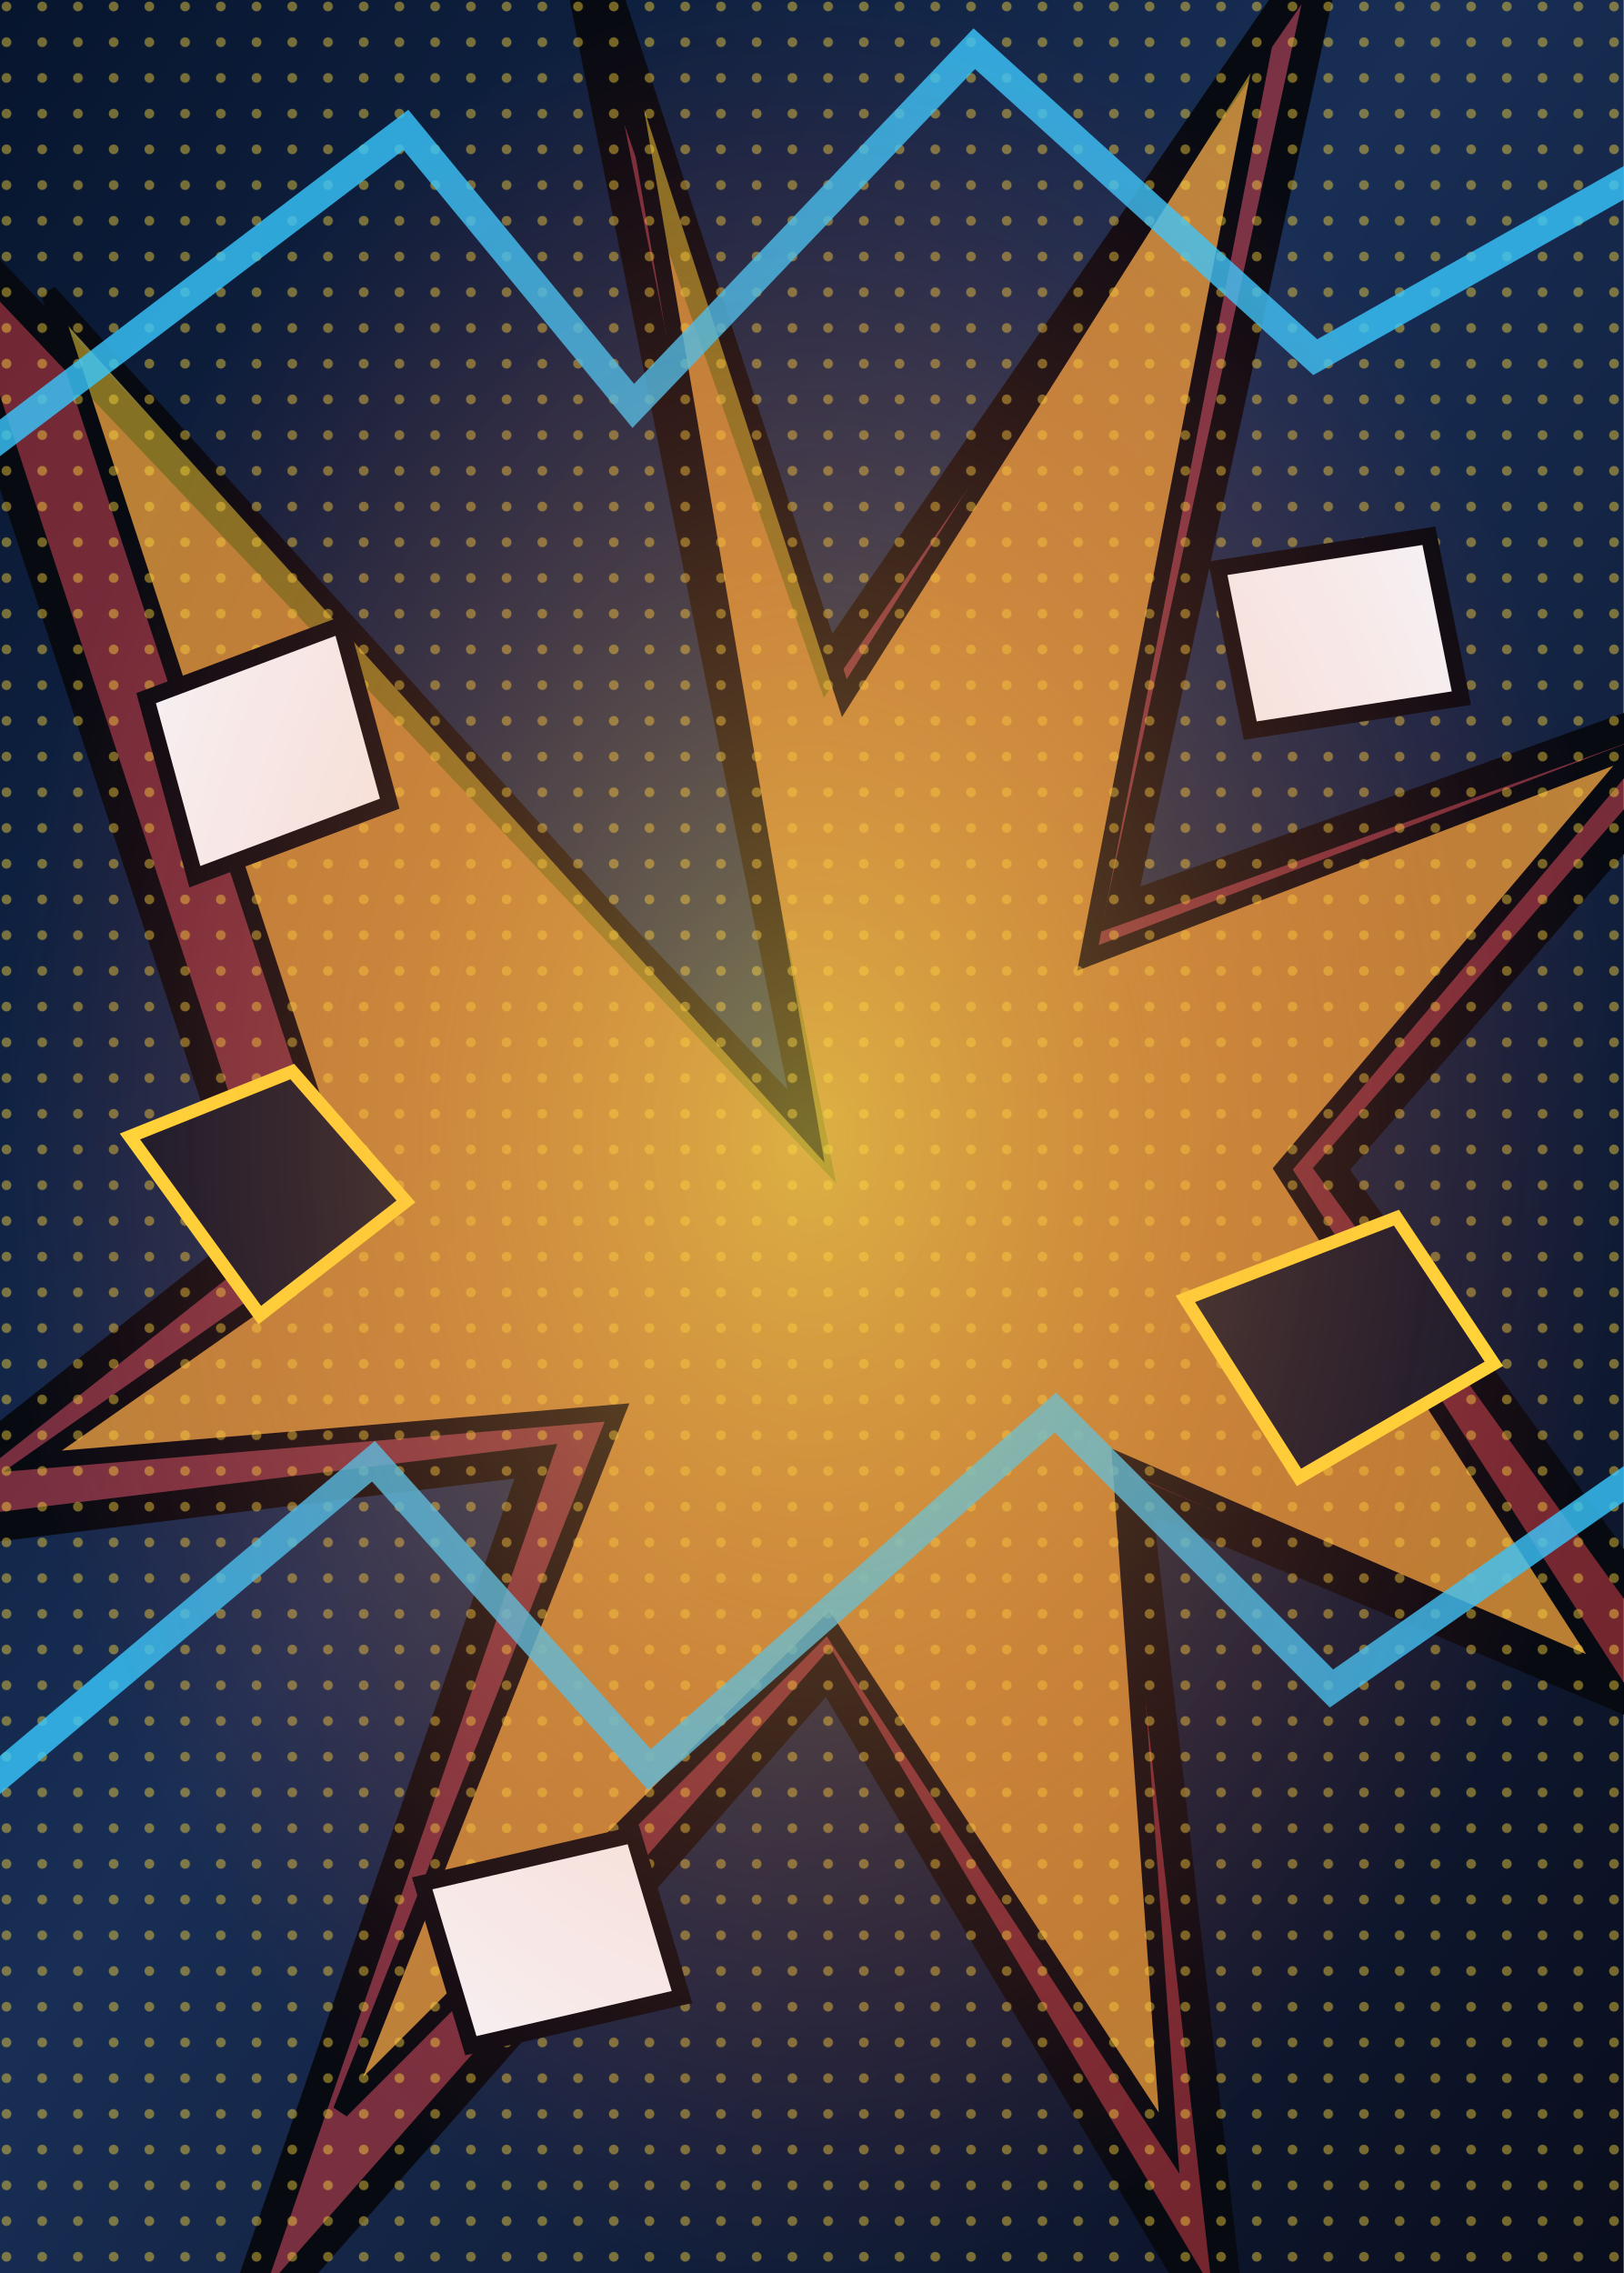
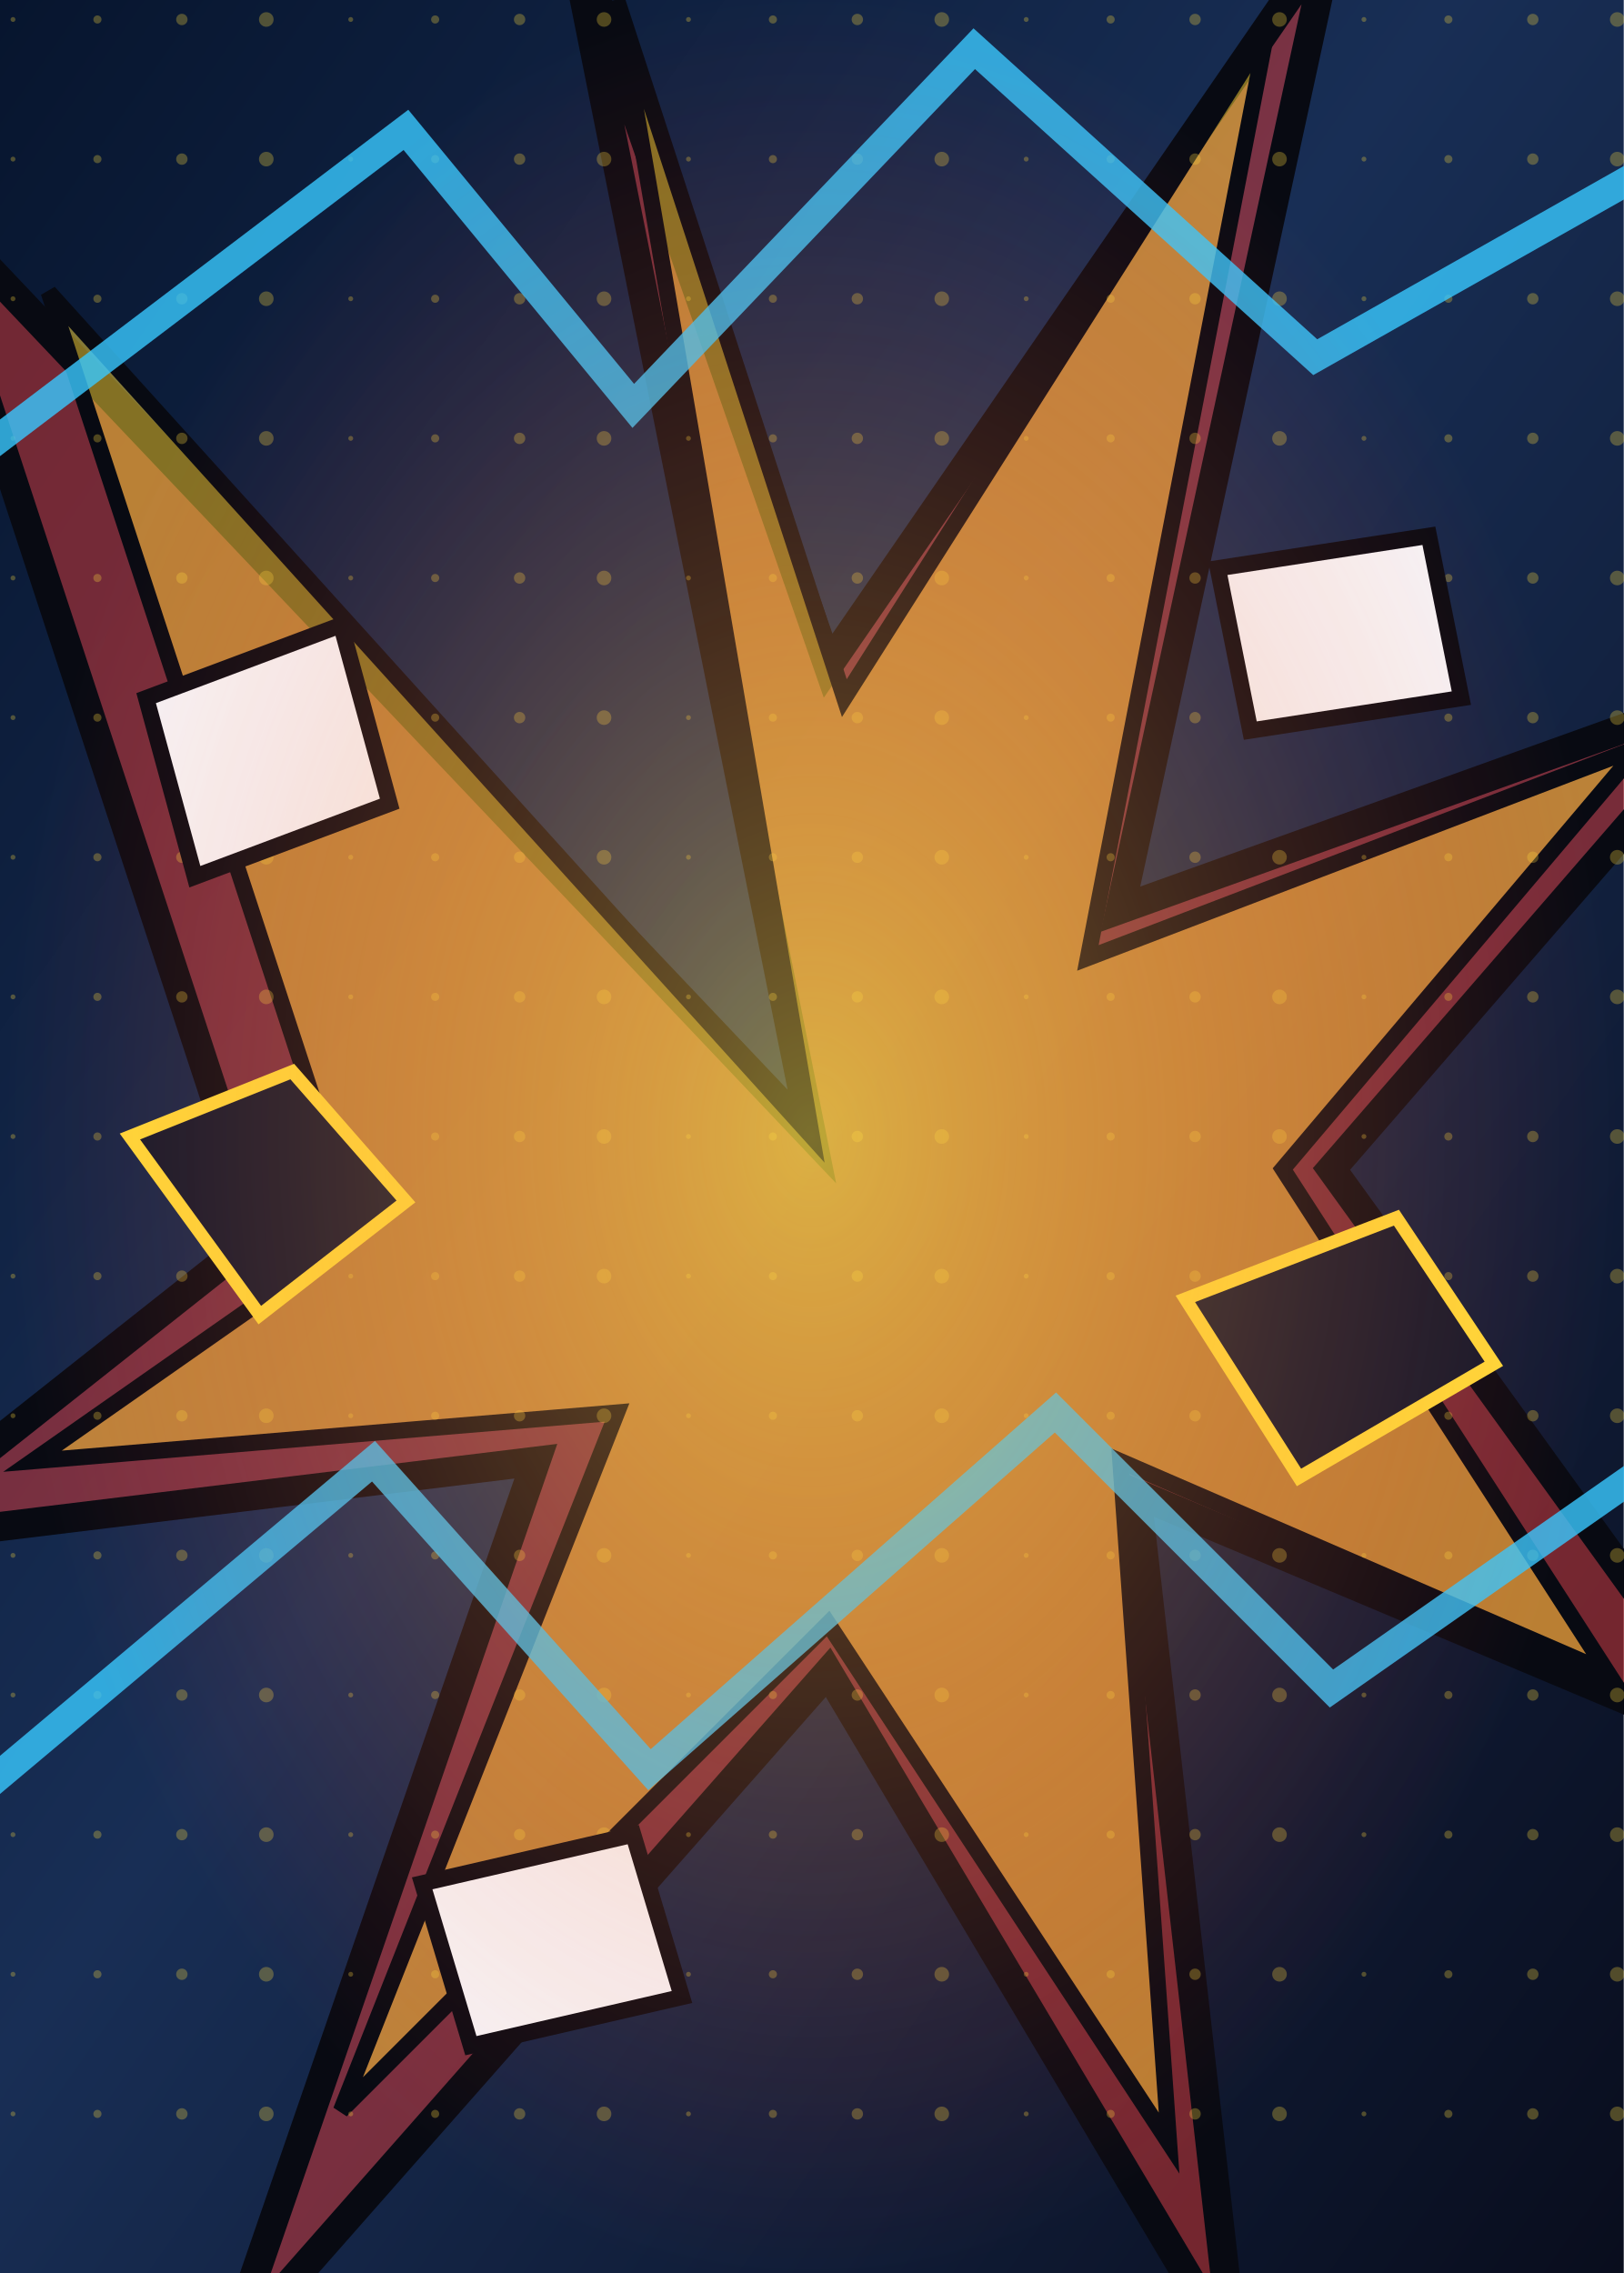
<svg xmlns="http://www.w3.org/2000/svg" width="1000" height="1400" viewBox="0 0 1000 1400">
  <defs>
    <linearGradient id="comicbg" x1="0" y1="0" x2="1" y2="1">
      <stop stop-color="#07152e" />
      <stop offset=".45" stop-color="#182e55" />
      <stop offset="1" stop-color="#090d1d" />
    </linearGradient>
-     <pattern id="dots" width="22" height="22" patternUnits="userSpaceOnUse">
-       <circle cx="4" cy="4" r="3" fill="#f8d63d" fill-opacity=".45" />
-     </pattern>
    <radialGradient id="burst">
      <stop stop-color="#ffe44c" stop-opacity=".85" />
      <stop offset="1" stop-color="#ff3c35" stop-opacity="0" />
    </radialGradient>
  </defs>
  <rect width="1000" height="1400" fill="url(#comicbg)" />
  <path d="M500 700L-50 120 160 760-80 950 330 900 140 1450 510 1030 760 1450 700 920 1080 1080 820 720 1080 420 690 560 820 -40 510 410 350 -50Z" fill="#f23a34" fill-opacity=".45" stroke="#080a12" stroke-width="18" />
  <path d="M500 700L30 180 220 760 20 900 380 870 210 1300 510 1000 720 1320 690 900 990 1030 790 720 1010 460 670 590 780 20 520 430 380 0Z" fill="#ffd936" fill-opacity=".5" stroke="#080a12" stroke-width="10" />
-   <rect width="1000" height="1400" fill="url(#dots)" />
+   <g fill="#f8d63d" fill-opacity=".30">
+     <circle cx="8" cy="12" r="1.5" />
+     <circle cx="60" cy="12" r="2.5" />
+     <circle cx="112" cy="12" r="3.5" />
+     <circle cx="164" cy="12" r="4.5" />
+     <circle cx="216" cy="12" r="1.5" />
+     <circle cx="268" cy="12" r="2.5" />
+     <circle cx="320" cy="12" r="3.5" />
+     <circle cx="372" cy="12" r="4.5" />
+     <circle cx="424" cy="12" r="1.5" />
+     <circle cx="476" cy="12" r="2.5" />
+     <circle cx="528" cy="12" r="3.5" />
+     <circle cx="580" cy="12" r="4.5" />
+     <circle cx="632" cy="12" r="1.5" />
+     <circle cx="684" cy="12" r="2.5" />
+     <circle cx="736" cy="12" r="3.5" />
+     <circle cx="788" cy="12" r="4.5" />
+     <circle cx="840" cy="12" r="1.5" />
+     <circle cx="892" cy="12" r="2.5" />
+     <circle cx="944" cy="12" r="3.5" />
+     <circle cx="996" cy="12" r="4.5" />
+     <circle cx="8" cy="98" r="1.5" />
+     <circle cx="60" cy="98" r="2.5" />
+     <circle cx="112" cy="98" r="3.5" />
+     <circle cx="164" cy="98" r="4.5" />
+     <circle cx="216" cy="98" r="1.5" />
+     <circle cx="268" cy="98" r="2.5" />
+     <circle cx="320" cy="98" r="3.5" />
+     <circle cx="372" cy="98" r="4.5" />
+     <circle cx="424" cy="98" r="1.5" />
+     <circle cx="476" cy="98" r="2.5" />
+     <circle cx="528" cy="98" r="3.5" />
+     <circle cx="580" cy="98" r="4.5" />
+     <circle cx="632" cy="98" r="1.5" />
+     <circle cx="684" cy="98" r="2.5" />
+     <circle cx="736" cy="98" r="3.5" />
+     <circle cx="788" cy="98" r="4.5" />
+     <circle cx="840" cy="98" r="1.5" />
+     <circle cx="892" cy="98" r="2.5" />
+     <circle cx="944" cy="98" r="3.5" />
+     <circle cx="996" cy="98" r="4.5" />
+     <circle cx="8" cy="184" r="1.5" />
+     <circle cx="60" cy="184" r="2.5" />
+     <circle cx="112" cy="184" r="3.5" />
+     <circle cx="164" cy="184" r="4.5" />
+     <circle cx="216" cy="184" r="1.5" />
+     <circle cx="268" cy="184" r="2.5" />
+     <circle cx="320" cy="184" r="3.5" />
+     <circle cx="372" cy="184" r="4.5" />
+     <circle cx="424" cy="184" r="1.5" />
+     <circle cx="476" cy="184" r="2.5" />
+     <circle cx="528" cy="184" r="3.5" />
+     <circle cx="580" cy="184" r="4.5" />
+     <circle cx="632" cy="184" r="1.5" />
+     <circle cx="684" cy="184" r="2.5" />
+     <circle cx="736" cy="184" r="3.5" />
+     <circle cx="788" cy="184" r="4.5" />
+     <circle cx="840" cy="184" r="1.5" />
+     <circle cx="892" cy="184" r="2.5" />
+     <circle cx="944" cy="184" r="3.5" />
+     <circle cx="996" cy="184" r="4.5" />
+     <circle cx="8" cy="270" r="1.5" />
+     <circle cx="60" cy="270" r="2.5" />
+     <circle cx="112" cy="270" r="3.5" />
+     <circle cx="164" cy="270" r="4.5" />
+     <circle cx="216" cy="270" r="1.5" />
+     <circle cx="268" cy="270" r="2.5" />
+     <circle cx="320" cy="270" r="3.5" />
+     <circle cx="372" cy="270" r="4.5" />
+     <circle cx="424" cy="270" r="1.5" />
+     <circle cx="476" cy="270" r="2.5" />
+     <circle cx="528" cy="270" r="3.5" />
+     <circle cx="580" cy="270" r="4.5" />
+     <circle cx="632" cy="270" r="1.5" />
+     <circle cx="684" cy="270" r="2.5" />
+     <circle cx="736" cy="270" r="3.5" />
+     <circle cx="788" cy="270" r="4.5" />
+     <circle cx="840" cy="270" r="1.5" />
+     <circle cx="892" cy="270" r="2.5" />
+     <circle cx="944" cy="270" r="3.5" />
+     <circle cx="996" cy="270" r="4.5" />
+     <circle cx="8" cy="356" r="1.5" />
+     <circle cx="60" cy="356" r="2.5" />
+     <circle cx="112" cy="356" r="3.5" />
+     <circle cx="164" cy="356" r="4.5" />
+     <circle cx="216" cy="356" r="1.5" />
+     <circle cx="268" cy="356" r="2.5" />
+     <circle cx="320" cy="356" r="3.5" />
+     <circle cx="372" cy="356" r="4.5" />
+     <circle cx="424" cy="356" r="1.5" />
+     <circle cx="476" cy="356" r="2.5" />
+     <circle cx="528" cy="356" r="3.5" />
+     <circle cx="580" cy="356" r="4.5" />
+     <circle cx="632" cy="356" r="1.5" />
+     <circle cx="684" cy="356" r="2.5" />
+     <circle cx="736" cy="356" r="3.5" />
+     <circle cx="788" cy="356" r="4.5" />
+     <circle cx="840" cy="356" r="1.5" />
+     <circle cx="892" cy="356" r="2.5" />
+     <circle cx="944" cy="356" r="3.5" />
+     <circle cx="996" cy="356" r="4.5" />
+     <circle cx="8" cy="442" r="1.5" />
+     <circle cx="60" cy="442" r="2.5" />
+     <circle cx="112" cy="442" r="3.5" />
+     <circle cx="164" cy="442" r="4.5" />
+     <circle cx="216" cy="442" r="1.5" />
+     <circle cx="268" cy="442" r="2.5" />
+     <circle cx="320" cy="442" r="3.5" />
+     <circle cx="372" cy="442" r="4.5" />
+     <circle cx="424" cy="442" r="1.5" />
+     <circle cx="476" cy="442" r="2.5" />
+     <circle cx="528" cy="442" r="3.5" />
+     <circle cx="580" cy="442" r="4.5" />
+     <circle cx="632" cy="442" r="1.5" />
+     <circle cx="684" cy="442" r="2.5" />
+     <circle cx="736" cy="442" r="3.5" />
+     <circle cx="788" cy="442" r="4.5" />
+     <circle cx="840" cy="442" r="1.5" />
+     <circle cx="892" cy="442" r="2.5" />
+     <circle cx="944" cy="442" r="3.5" />
+     <circle cx="996" cy="442" r="4.5" />
+     <circle cx="8" cy="528" r="1.5" />
+     <circle cx="60" cy="528" r="2.5" />
+     <circle cx="112" cy="528" r="3.5" />
+     <circle cx="164" cy="528" r="4.5" />
+     <circle cx="216" cy="528" r="1.5" />
+     <circle cx="268" cy="528" r="2.5" />
+     <circle cx="320" cy="528" r="3.5" />
+     <circle cx="372" cy="528" r="4.5" />
+     <circle cx="424" cy="528" r="1.5" />
+     <circle cx="476" cy="528" r="2.5" />
+     <circle cx="528" cy="528" r="3.5" />
+     <circle cx="580" cy="528" r="4.5" />
+     <circle cx="632" cy="528" r="1.5" />
+     <circle cx="684" cy="528" r="2.5" />
+     <circle cx="736" cy="528" r="3.5" />
+     <circle cx="788" cy="528" r="4.5" />
+     <circle cx="840" cy="528" r="1.5" />
+     <circle cx="892" cy="528" r="2.5" />
+     <circle cx="944" cy="528" r="3.5" />
+     <circle cx="996" cy="528" r="4.5" />
+     <circle cx="8" cy="614" r="1.5" />
+     <circle cx="60" cy="614" r="2.5" />
+     <circle cx="112" cy="614" r="3.5" />
+     <circle cx="164" cy="614" r="4.5" />
+     <circle cx="216" cy="614" r="1.5" />
+     <circle cx="268" cy="614" r="2.5" />
+     <circle cx="320" cy="614" r="3.5" />
+     <circle cx="372" cy="614" r="4.5" />
+     <circle cx="424" cy="614" r="1.5" />
+     <circle cx="476" cy="614" r="2.5" />
+     <circle cx="528" cy="614" r="3.5" />
+     <circle cx="580" cy="614" r="4.5" />
+     <circle cx="632" cy="614" r="1.5" />
+     <circle cx="684" cy="614" r="2.5" />
+     <circle cx="736" cy="614" r="3.5" />
+     <circle cx="788" cy="614" r="4.5" />
+     <circle cx="840" cy="614" r="1.5" />
+     <circle cx="892" cy="614" r="2.5" />
+     <circle cx="944" cy="614" r="3.5" />
+     <circle cx="996" cy="614" r="4.5" />
+     <circle cx="8" cy="700" r="1.5" />
+     <circle cx="60" cy="700" r="2.5" />
+     <circle cx="112" cy="700" r="3.5" />
+     <circle cx="164" cy="700" r="4.5" />
+     <circle cx="216" cy="700" r="1.5" />
+     <circle cx="268" cy="700" r="2.5" />
+     <circle cx="320" cy="700" r="3.5" />
+     <circle cx="372" cy="700" r="4.5" />
+     <circle cx="424" cy="700" r="1.5" />
+     <circle cx="476" cy="700" r="2.5" />
+     <circle cx="528" cy="700" r="3.5" />
+     <circle cx="580" cy="700" r="4.5" />
+     <circle cx="632" cy="700" r="1.5" />
+     <circle cx="684" cy="700" r="2.5" />
+     <circle cx="736" cy="700" r="3.5" />
+     <circle cx="788" cy="700" r="4.5" />
+     <circle cx="840" cy="700" r="1.5" />
+     <circle cx="892" cy="700" r="2.5" />
+     <circle cx="944" cy="700" r="3.5" />
+     <circle cx="996" cy="700" r="4.5" />
+     <circle cx="8" cy="786" r="1.5" />
+     <circle cx="60" cy="786" r="2.5" />
+     <circle cx="112" cy="786" r="3.5" />
+     <circle cx="164" cy="786" r="4.5" />
+     <circle cx="216" cy="786" r="1.5" />
+     <circle cx="268" cy="786" r="2.5" />
+     <circle cx="320" cy="786" r="3.5" />
+     <circle cx="372" cy="786" r="4.5" />
+     <circle cx="424" cy="786" r="1.5" />
+     <circle cx="476" cy="786" r="2.5" />
+     <circle cx="528" cy="786" r="3.5" />
+     <circle cx="580" cy="786" r="4.5" />
+     <circle cx="632" cy="786" r="1.5" />
+     <circle cx="684" cy="786" r="2.5" />
+     <circle cx="736" cy="786" r="3.5" />
+     <circle cx="788" cy="786" r="4.5" />
+     <circle cx="840" cy="786" r="1.5" />
+     <circle cx="892" cy="786" r="2.5" />
+     <circle cx="944" cy="786" r="3.5" />
+     <circle cx="996" cy="786" r="4.5" />
+     <circle cx="8" cy="872" r="1.5" />
+     <circle cx="60" cy="872" r="2.5" />
+     <circle cx="112" cy="872" r="3.5" />
+     <circle cx="164" cy="872" r="4.5" />
+     <circle cx="216" cy="872" r="1.5" />
+     <circle cx="268" cy="872" r="2.5" />
+     <circle cx="320" cy="872" r="3.5" />
+     <circle cx="372" cy="872" r="4.5" />
+     <circle cx="424" cy="872" r="1.5" />
+     <circle cx="476" cy="872" r="2.5" />
+     <circle cx="528" cy="872" r="3.5" />
+     <circle cx="580" cy="872" r="4.5" />
+     <circle cx="632" cy="872" r="1.5" />
+     <circle cx="684" cy="872" r="2.5" />
+     <circle cx="736" cy="872" r="3.5" />
+     <circle cx="788" cy="872" r="4.5" />
+     <circle cx="840" cy="872" r="1.5" />
+     <circle cx="892" cy="872" r="2.5" />
+     <circle cx="944" cy="872" r="3.5" />
+     <circle cx="996" cy="872" r="4.5" />
+     <circle cx="8" cy="958" r="1.5" />
+     <circle cx="60" cy="958" r="2.5" />
+     <circle cx="112" cy="958" r="3.5" />
+     <circle cx="164" cy="958" r="4.5" />
+     <circle cx="216" cy="958" r="1.5" />
+     <circle cx="268" cy="958" r="2.5" />
+     <circle cx="320" cy="958" r="3.5" />
+     <circle cx="372" cy="958" r="4.5" />
+     <circle cx="424" cy="958" r="1.5" />
+     <circle cx="476" cy="958" r="2.5" />
+     <circle cx="528" cy="958" r="3.5" />
+     <circle cx="580" cy="958" r="4.5" />
+     <circle cx="632" cy="958" r="1.5" />
+     <circle cx="684" cy="958" r="2.5" />
+     <circle cx="736" cy="958" r="3.5" />
+     <circle cx="788" cy="958" r="4.5" />
+     <circle cx="840" cy="958" r="1.5" />
+     <circle cx="892" cy="958" r="2.5" />
+     <circle cx="944" cy="958" r="3.5" />
+     <circle cx="996" cy="958" r="4.5" />
+     <circle cx="8" cy="1044" r="1.5" />
+     <circle cx="60" cy="1044" r="2.5" />
+     <circle cx="112" cy="1044" r="3.5" />
+     <circle cx="164" cy="1044" r="4.5" />
+     <circle cx="216" cy="1044" r="1.5" />
+     <circle cx="268" cy="1044" r="2.5" />
+     <circle cx="320" cy="1044" r="3.5" />
+     <circle cx="372" cy="1044" r="4.5" />
+     <circle cx="424" cy="1044" r="1.5" />
+     <circle cx="476" cy="1044" r="2.5" />
+     <circle cx="528" cy="1044" r="3.5" />
+     <circle cx="580" cy="1044" r="4.5" />
+     <circle cx="632" cy="1044" r="1.5" />
+     <circle cx="684" cy="1044" r="2.5" />
+     <circle cx="736" cy="1044" r="3.5" />
+     <circle cx="788" cy="1044" r="4.5" />
+     <circle cx="840" cy="1044" r="1.5" />
+     <circle cx="892" cy="1044" r="2.5" />
+     <circle cx="944" cy="1044" r="3.5" />
+     <circle cx="996" cy="1044" r="4.5" />
+     <circle cx="8" cy="1130" r="1.5" />
+     <circle cx="60" cy="1130" r="2.5" />
+     <circle cx="112" cy="1130" r="3.5" />
+     <circle cx="164" cy="1130" r="4.5" />
+     <circle cx="216" cy="1130" r="1.5" />
+     <circle cx="268" cy="1130" r="2.5" />
+     <circle cx="320" cy="1130" r="3.5" />
+     <circle cx="372" cy="1130" r="4.5" />
+     <circle cx="424" cy="1130" r="1.5" />
+     <circle cx="476" cy="1130" r="2.5" />
+     <circle cx="528" cy="1130" r="3.5" />
+     <circle cx="580" cy="1130" r="4.5" />
+     <circle cx="632" cy="1130" r="1.5" />
+     <circle cx="684" cy="1130" r="2.5" />
+     <circle cx="736" cy="1130" r="3.5" />
+     <circle cx="788" cy="1130" r="4.5" />
+     <circle cx="840" cy="1130" r="1.5" />
+     <circle cx="892" cy="1130" r="2.5" />
+     <circle cx="944" cy="1130" r="3.5" />
+     <circle cx="996" cy="1130" r="4.5" />
+     <circle cx="8" cy="1216" r="1.5" />
+     <circle cx="60" cy="1216" r="2.5" />
+     <circle cx="112" cy="1216" r="3.5" />
+     <circle cx="164" cy="1216" r="4.5" />
+     <circle cx="216" cy="1216" r="1.5" />
+     <circle cx="268" cy="1216" r="2.5" />
+     <circle cx="320" cy="1216" r="3.5" />
+     <circle cx="372" cy="1216" r="4.5" />
+     <circle cx="424" cy="1216" r="1.5" />
+     <circle cx="476" cy="1216" r="2.5" />
+     <circle cx="528" cy="1216" r="3.5" />
+     <circle cx="580" cy="1216" r="4.5" />
+     <circle cx="632" cy="1216" r="1.5" />
+     <circle cx="684" cy="1216" r="2.5" />
+     <circle cx="736" cy="1216" r="3.5" />
+     <circle cx="788" cy="1216" r="4.5" />
+     <circle cx="840" cy="1216" r="1.5" />
+     <circle cx="892" cy="1216" r="2.5" />
+     <circle cx="944" cy="1216" r="3.5" />
+     <circle cx="996" cy="1216" r="4.5" />
+     <circle cx="8" cy="1302" r="1.5" />
+     <circle cx="60" cy="1302" r="2.5" />
+     <circle cx="112" cy="1302" r="3.5" />
+     <circle cx="164" cy="1302" r="4.5" />
+     <circle cx="216" cy="1302" r="1.5" />
+     <circle cx="268" cy="1302" r="2.5" />
+     <circle cx="320" cy="1302" r="3.5" />
+     <circle cx="372" cy="1302" r="4.5" />
+     <circle cx="424" cy="1302" r="1.5" />
+     <circle cx="476" cy="1302" r="2.5" />
+     <circle cx="528" cy="1302" r="3.5" />
+     <circle cx="580" cy="1302" r="4.5" />
+     <circle cx="632" cy="1302" r="1.5" />
+     <circle cx="684" cy="1302" r="2.5" />
+     <circle cx="736" cy="1302" r="3.5" />
+     <circle cx="788" cy="1302" r="4.5" />
+     <circle cx="840" cy="1302" r="1.5" />
+     <circle cx="892" cy="1302" r="2.5" />
+     <circle cx="944" cy="1302" r="3.5" />
+     <circle cx="996" cy="1302" r="4.5" />
+   </g>
  <path d="M-40 300L250 80 390 250 600 30 810 220 1040 90M-20 1110L230 900 400 1090 650 870 820 1040 1020 900" fill="none" stroke="#39c8ff" stroke-width="18" stroke-opacity=".8" />
  <g fill="#f6f7fa" stroke="#080a12" stroke-width="10">
    <path d="M90 430l120-45 30 110-120 45z" />
    <path d="M750 350l130-20 20 100-130 20z" />
    <path d="M260 1160l130-30 30 100-130 30z" />
  </g>
  <g fill="#10182b" stroke="#ffdc39" stroke-width="8">
    <path d="M80 700l100-40 70 80-90 70z" />
    <path d="M730 800l130-50 60 90-120 70z" />
  </g>
  <rect width="1000" height="1400" fill="url(#burst)" opacity=".55" />
</svg>
